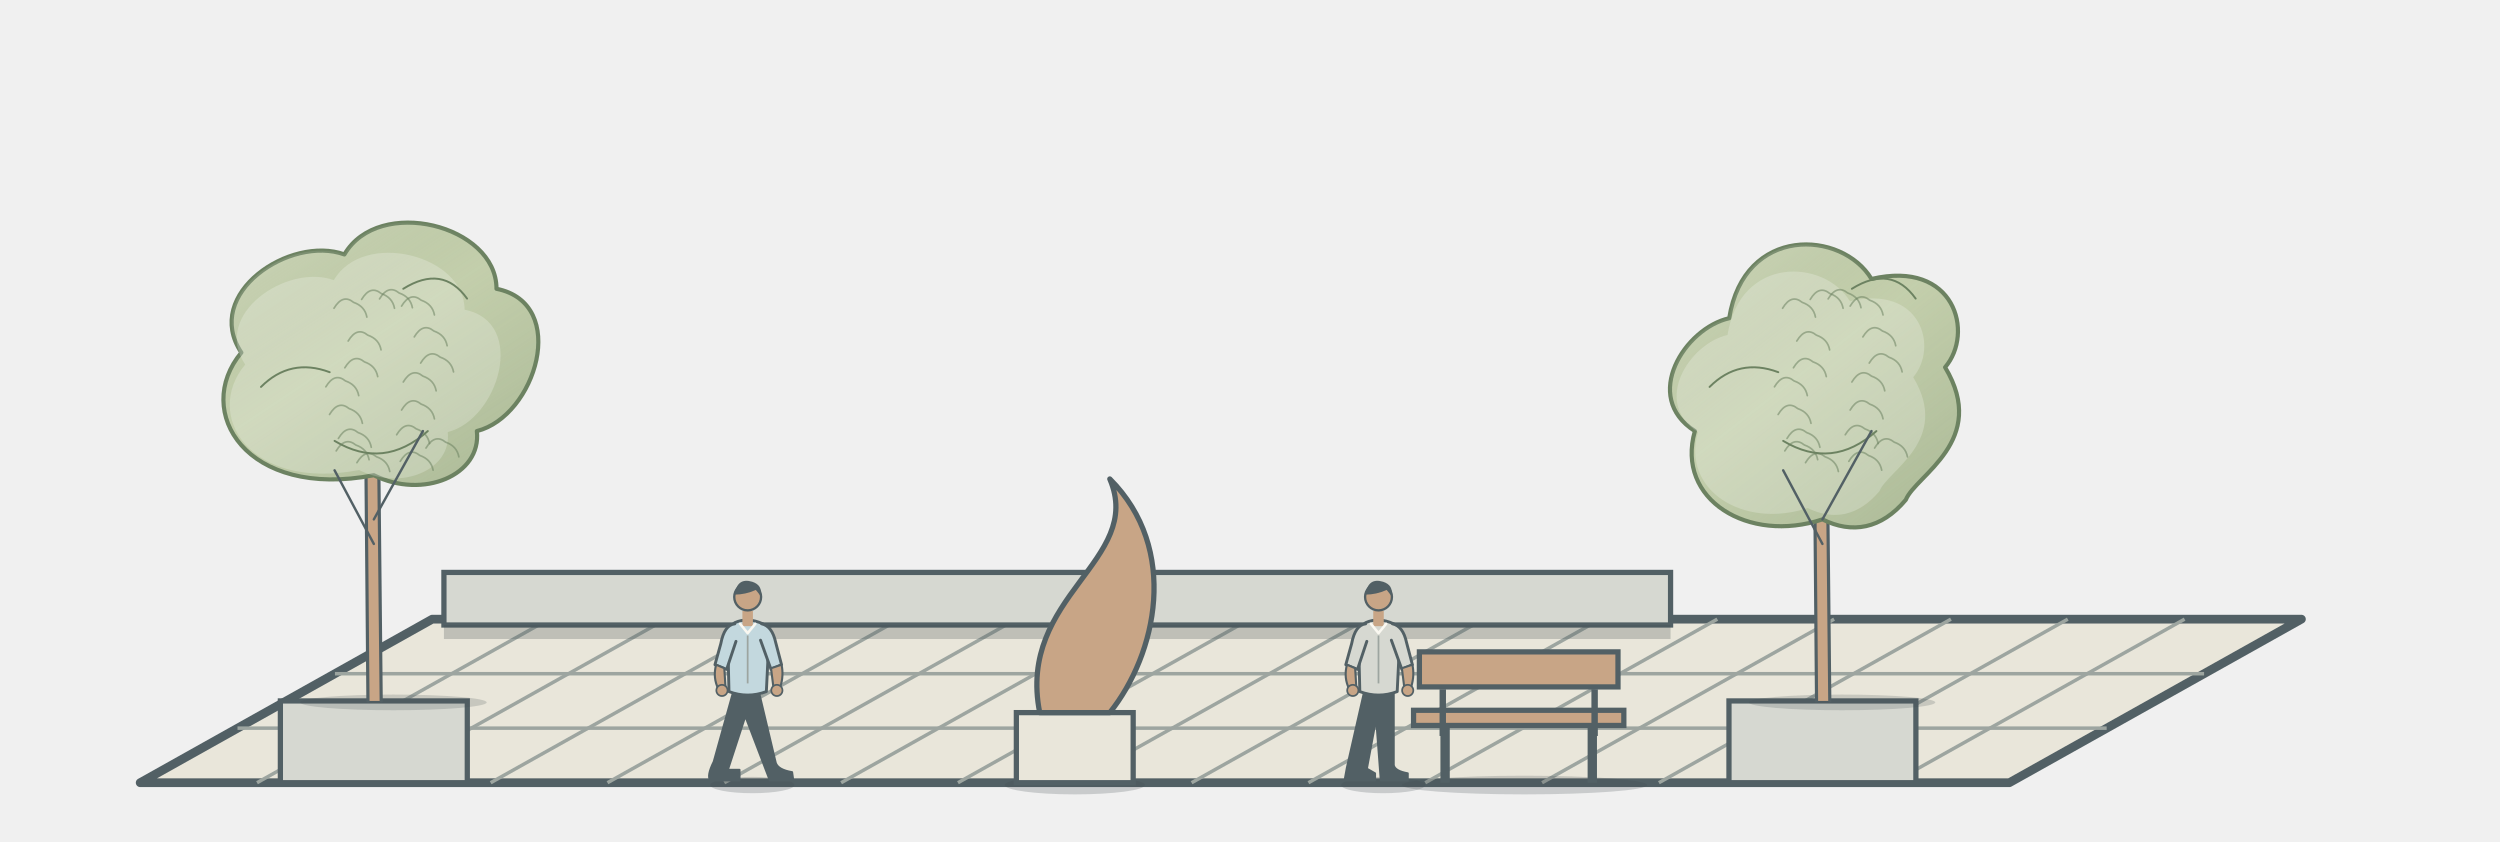
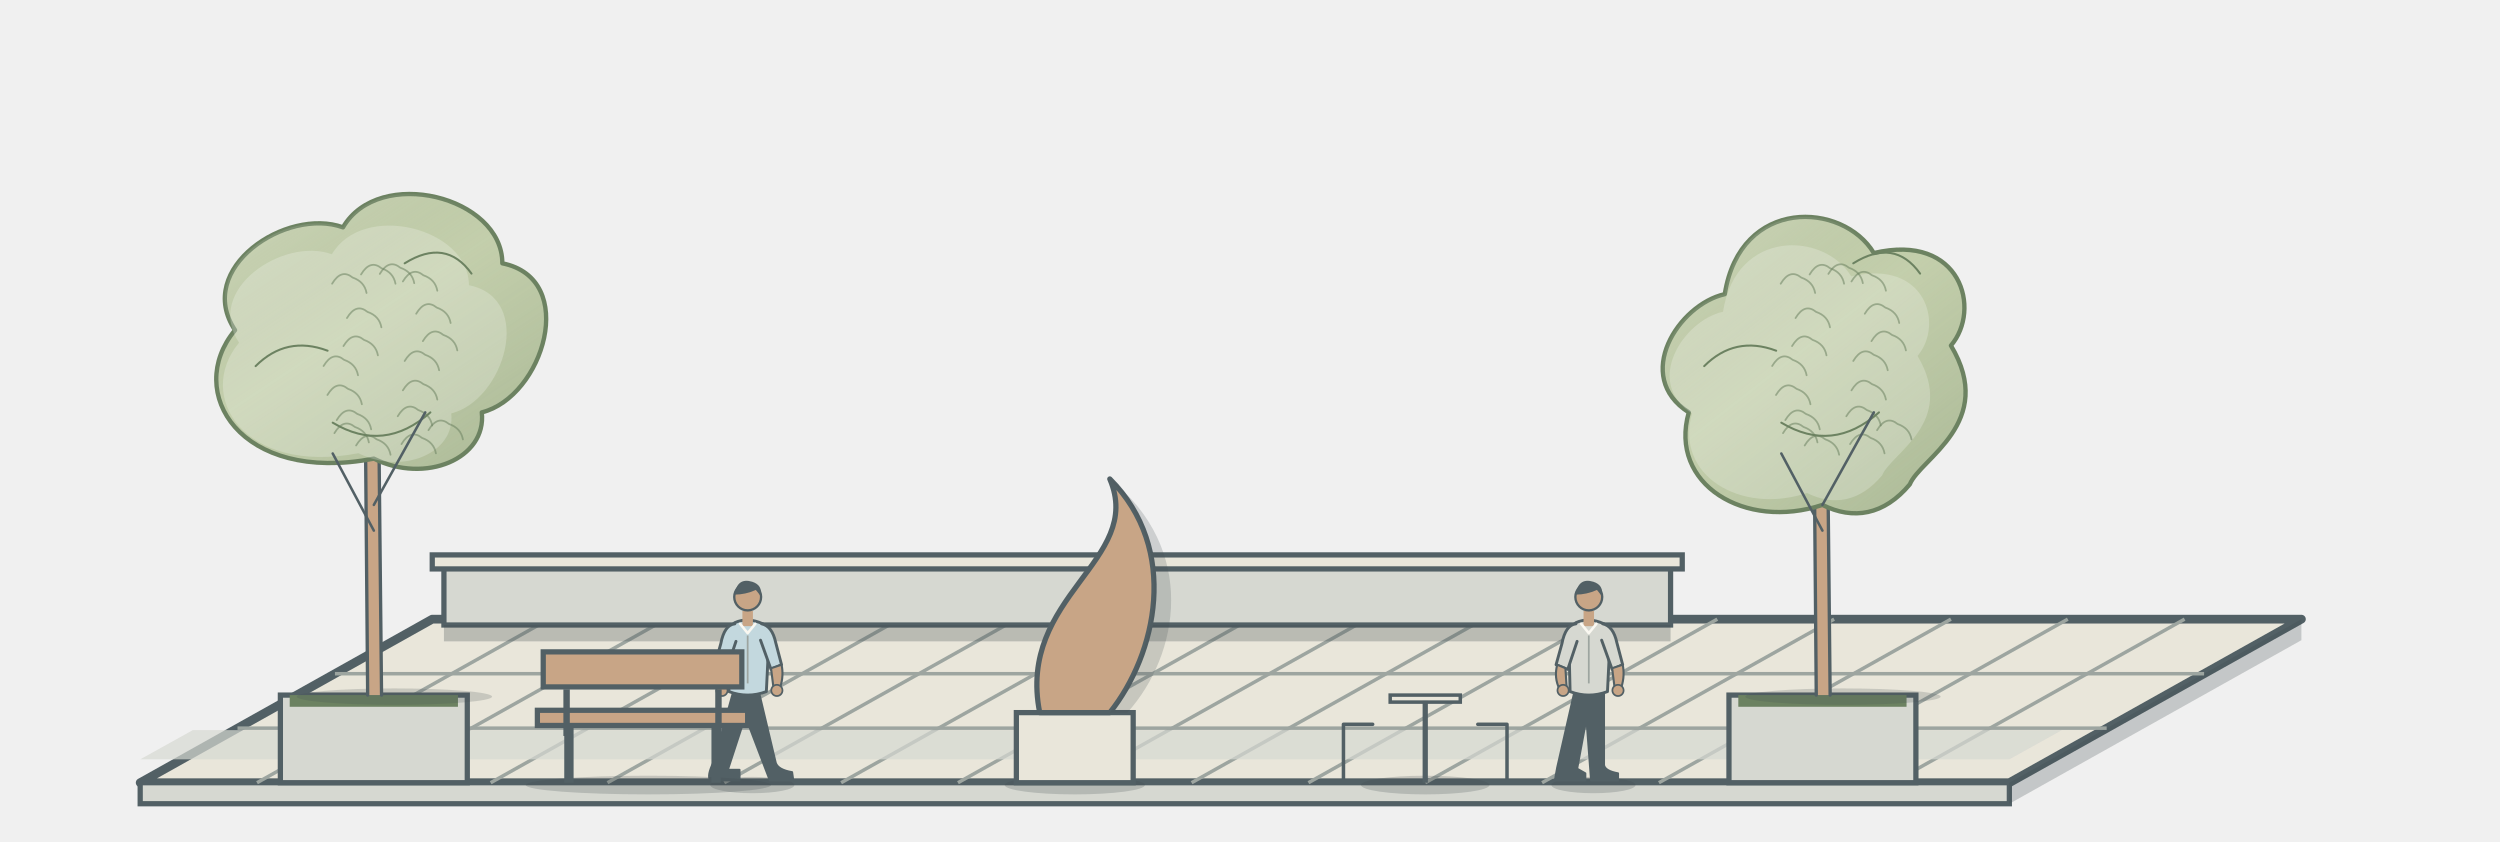
<svg xmlns="http://www.w3.org/2000/svg" viewBox="-1.2 -6.7 21.4 7.2" role="img" aria-label="Plaza / POPS · watercolour · illustrative component" data-piece="23">
  <defs>
    <linearGradient id="piece-23-watercolour-wash" x1="0" y1="0" x2="1" y2=".5">
      <stop stop-color="#fffdf1" stop-opacity=".8" />
      <stop offset=".45" stop-color="#b6c5c5" stop-opacity=".05" />
      <stop offset="1" stop-color="#8b9c90" stop-opacity=".45" />
    </linearGradient>
    <linearGradient id="piece-23-watercolour-leaf-wash" x1="0" y1="0" x2=".8" y2="1">
      <stop stop-color="#faf8f1" stop-opacity=".28" />
      <stop offset=".5" stop-color="#6c8261" stop-opacity=".02" />
      <stop offset="1" stop-color="#6c8261" stop-opacity=".25" />
    </linearGradient>
    <linearGradient id="piece-23-watercolour-lamp-glow" x1="0" y1="0" x2="0" y2="1">
      <stop stop-color="#f4d477" stop-opacity=".06" />
      <stop offset=".4" stop-color="#f1d589" stop-opacity=".17" />
      <stop offset="1" stop-color="#f1d589" stop-opacity="0" />
    </linearGradient>
    <filter id="piece-23-watercolour-soft-glow" x="-50%" y="-15%" width="200%" height="140%">
      <feGaussianBlur stdDeviation=".16" />
    </filter>
    <pattern id="piece-23-watercolour-hatch" width=".55" height=".55" patternUnits="userSpaceOnUse" patternTransform="rotate(35)">
      <path d="M0,0 V.55" stroke="#526065" stroke-width=".035" opacity=".35" />
    </pattern>
    <pattern id="piece-23-watercolour-roof-hatch" width=".34" height=".28" patternUnits="userSpaceOnUse">
      <path d="M.04,.08 l.1,-.025 M.22,.2 l.06,-.04" stroke="#526065" stroke-width=".025" opacity=".45" />
    </pattern>
    <pattern id="piece-23-watercolour-brick" width=".9" height=".4" patternUnits="userSpaceOnUse">
      <path d="M0,.2 H.9 M0,.4 H.9 M.45,0 V.2 M0,.2 V.4" stroke="#526065" stroke-width=".02" opacity=".28" />
    </pattern>
    <pattern id="piece-23-watercolour-panel" width="2.6" height="3" patternUnits="userSpaceOnUse">
      <path d="M0,0 H2.6 M0,0 V3" stroke="#526065" stroke-width=".025" opacity=".16" />
    </pattern>
    <filter id="piece-23-watercolour-grain" x="0" y="0" width="100%" height="100%">
      <feTurbulence type="fractalNoise" baseFrequency=".65" numOctaves="3" stitchTiles="stitch" />
      <feColorMatrix type="saturate" values="0" />
    </filter>
  </defs>
  <g>
    <path d="M0,0 H16 l2.5,-1.4 H2.5 Z" fill="#e9e6da" stroke="#526065" stroke-width="0.075" stroke-linecap="round" stroke-linejoin="round" />
+     <rect x="0" y="0" width="16" height="0.18" fill="#d6d8d1" stroke="#526065" stroke-width="0.045" />
+     <path d="M16,0 l2.5,-1.4 v0.18 l-2.5,1.4Z" fill="#3f4a4e" stroke="none" stroke-width="0" stroke-linecap="round" stroke-linejoin="round" opacity=".25" />
    <line x1="1" y1="0" x2="3.5" y2="-1.4" stroke="#9da5a0" stroke-width="0.03" />
    <line x1="2" y1="0" x2="4.5" y2="-1.4" stroke="#9da5a0" stroke-width="0.03" />
    <line x1="3" y1="0" x2="5.5" y2="-1.4" stroke="#9da5a0" stroke-width="0.03" />
    <line x1="4" y1="0" x2="6.5" y2="-1.4" stroke="#9da5a0" stroke-width="0.03" />
    <line x1="5" y1="0" x2="7.5" y2="-1.4" stroke="#9da5a0" stroke-width="0.03" />
    <line x1="6" y1="0" x2="8.5" y2="-1.4" stroke="#9da5a0" stroke-width="0.03" />
    <line x1="7" y1="0" x2="9.5" y2="-1.4" stroke="#9da5a0" stroke-width="0.03" />
    <line x1="8" y1="0" x2="10.5" y2="-1.4" stroke="#9da5a0" stroke-width="0.03" />
    <line x1="9" y1="0" x2="11.5" y2="-1.4" stroke="#9da5a0" stroke-width="0.03" />
    <line x1="10" y1="0" x2="12.5" y2="-1.4" stroke="#9da5a0" stroke-width="0.03" />
    <line x1="11" y1="0" x2="13.5" y2="-1.4" stroke="#9da5a0" stroke-width="0.03" />
    <line x1="12" y1="0" x2="14.5" y2="-1.4" stroke="#9da5a0" stroke-width="0.03" />
    <line x1="13" y1="0" x2="15.5" y2="-1.4" stroke="#9da5a0" stroke-width="0.03" />
    <line x1="14" y1="0" x2="16.5" y2="-1.4" stroke="#9da5a0" stroke-width="0.03" />
    <line x1="15" y1="0" x2="17.5" y2="-1.4" stroke="#9da5a0" stroke-width="0.03" />
    <line x1="0.833" y1="-0.467" x2="16.833" y2="-0.467" stroke="#9da5a0" stroke-width="0.03" />
    <line x1="1.667" y1="-0.933" x2="17.667" y2="-0.933" stroke="#9da5a0" stroke-width="0.03" />
-     <rect x="2.6" y="-1.8" width="10.5" height="0.45" fill="#d6d8d1" stroke="#526065" stroke-width="0.045" />
-     <rect x="2.6" y="-1.35" width="10.5" height="0.12" fill="#3f4a4e" stroke="none" stroke-width="0" opacity="0.25" />
-     <rect x="1.2" y="-0.7" width="1.6" height="0.7" fill="#d6d8d1" stroke="#526065" stroke-width="0.045" />
-     <g data-feature="tree-0" transform="translate(2 -0.7) scale(0.42)">
+     <path d="M0,-0.2 H16 l.45,-.25 H.45Z" fill="#d6d8d1" stroke="none" stroke-width="0" stroke-linecap="round" stroke-linejoin="round" opacity=".7" />
+     <rect x="2.6" y="-1.85" width="10.5" height="0.5" fill="#d6d8d1" stroke="#526065" stroke-width="0.045" />
+     <rect x="2.5" y="-1.95" width="10.7" height="0.12" fill="#e9e6da" stroke="#526065" stroke-width="0.045" />
+     <rect x="2.6" y="-1.35" width="10.5" height="0.14" fill="#3f4a4e" stroke="none" stroke-width="0" opacity="0.28" />
+     <rect x="1.2" y="-0.75" width="1.6" height="0.75" fill="#d6d8d1" stroke="#526065" stroke-width="0.045" />
+     <rect x="1.28" y="-0.75" width="1.44" height="0.1" fill="#6c8261" stroke="none" stroke-width="0" />
+     <g data-feature="tree-0" transform="translate(2 -0.75) scale(0.44)">
      <ellipse cx=".4" cy=".03" rx="1.9" ry=".16" fill="#3f4a4e" opacity=".2" />
      <path d="M-.12,0 L-.16,-4.7 L.1,-4.9 L.15,0" fill="#c8a586" stroke="#526065" stroke-width="0.065" stroke-linecap="round" stroke-linejoin="round" />
      <path d="M0,-4.6 C-2.6,-4.1 -3.7,-5.9 -2.7,-7.1 C-3.5,-8.3 -1.7,-9.5 -.6,-9.1 C.1,-10.3 2.5,-9.7 2.5,-8.4 C4,-8.1 3.3,-5.8 2.1,-5.5 C2.2,-4.6 1,-4.1 0,-4.6 Z" fill="#c5d0ad" stroke="#6c8261" stroke-width="0.085" stroke-linecap="round" stroke-linejoin="round" />
      <path d="M0,-4.6 C-2.6,-4.1 -3.7,-5.9 -2.7,-7.1 C-3.5,-8.3 -1.7,-9.5 -.6,-9.1 C.1,-10.3 2.5,-9.7 2.5,-8.4 C4,-8.1 3.3,-5.8 2.1,-5.5 C2.2,-4.6 1,-4.1 0,-4.6 Z" fill="url(#piece-23-watercolour-leaf-wash)" stroke="none" stroke-width="0" stroke-linecap="round" stroke-linejoin="round" />
      <path d="M0,-4.6 C-2.6,-4.1 -3.7,-5.9 -2.7,-7.1 C-3.5,-8.3 -1.7,-9.5 -.6,-9.1 C.1,-10.3 2.5,-9.7 2.5,-8.4 C4,-8.1 3.3,-5.8 2.1,-5.5 C2.2,-4.6 1,-4.1 0,-4.6 Z" fill="#ffffff" stroke="none" stroke-width="0" stroke-linecap="round" stroke-linejoin="round" opacity=".22" transform="translate(-.3 -.75) scale(.86)" />
      <path d="M0.6,-6.5 q.18,-.3 .4,-.12 q.23,.08 .27,.3" fill="none" stroke="#6c8261" stroke-width="0.035" stroke-linecap="round" stroke-linejoin="round" opacity=".55" />
      <path d="M-0.722,-5.35 q.18,-.3 .4,-.12 q.23,.08 .27,.3" fill="none" stroke="#6c8261" stroke-width="0.035" stroke-linecap="round" stroke-linejoin="round" opacity=".55" />
      <path d="M0.116,-8.194 q.18,-.3 .4,-.12 q.23,.08 .27,.3" fill="none" stroke="#6c8261" stroke-width="0.035" stroke-linecap="round" stroke-linejoin="round" opacity=".55" />
      <path d="M1.063,-5.154 q.18,-.3 .4,-.12 q.23,.08 .27,.3" fill="none" stroke="#6c8261" stroke-width="0.035" stroke-linecap="round" stroke-linejoin="round" opacity=".55" />
      <path d="M-0.591,-6.79 q.18,-.3 .4,-.12 q.23,.08 .27,.3" fill="none" stroke="#6c8261" stroke-width="0.035" stroke-linecap="round" stroke-linejoin="round" opacity=".55" />
      <path d="M0.824,-7.419 q.18,-.3 .4,-.12 q.23,.08 .27,.3" fill="none" stroke="#6c8261" stroke-width="0.035" stroke-linecap="round" stroke-linejoin="round" opacity=".55" />
      <path d="M-0.345,-4.856 q.18,-.3 .4,-.12 q.23,.08 .27,.3" fill="none" stroke="#6c8261" stroke-width="0.035" stroke-linecap="round" stroke-linejoin="round" opacity=".55" />
      <path d="M-0.812,-8.003 q.18,-.3 .4,-.12 q.23,.08 .27,.3" fill="none" stroke="#6c8261" stroke-width="0.035" stroke-linecap="round" stroke-linejoin="round" opacity=".55" />
      <path d="M0.565,-5.929 q.18,-.3 .4,-.12 q.23,.08 .27,.3" fill="none" stroke="#6c8261" stroke-width="0.035" stroke-linecap="round" stroke-linejoin="round" opacity=".55" />
      <path d="M-0.903,-5.838 q.18,-.3 .4,-.12 q.23,.08 .27,.3" fill="none" stroke="#6c8261" stroke-width="0.035" stroke-linecap="round" stroke-linejoin="round" opacity=".55" />
      <path d="M0.565,-8.047 q.18,-.3 .4,-.12 q.23,.08 .27,.3" fill="none" stroke="#6c8261" stroke-width="0.035" stroke-linecap="round" stroke-linejoin="round" opacity=".55" />
      <path d="M0.538,-4.883 q.18,-.3 .4,-.12 q.23,.08 .27,.3" fill="none" stroke="#6c8261" stroke-width="0.035" stroke-linecap="round" stroke-linejoin="round" opacity=".55" />
      <path d="M-0.523,-7.335 q.18,-.3 .4,-.12 q.23,.08 .27,.3" fill="none" stroke="#6c8261" stroke-width="0.035" stroke-linecap="round" stroke-linejoin="round" opacity=".55" />
      <path d="M0.954,-6.886 q.18,-.3 .4,-.12 q.23,.08 .27,.3" fill="none" stroke="#6c8261" stroke-width="0.035" stroke-linecap="round" stroke-linejoin="round" opacity=".55" />
      <path d="M-0.767,-5.096 q.18,-.3 .4,-.12 q.23,.08 .27,.3" fill="none" stroke="#6c8261" stroke-width="0.035" stroke-linecap="round" stroke-linejoin="round" opacity=".55" />
      <path d="M-0.249,-8.183 q.18,-.3 .4,-.12 q.23,.08 .27,.3" fill="none" stroke="#6c8261" stroke-width="0.035" stroke-linecap="round" stroke-linejoin="round" opacity=".55" />
      <path d="M0.465,-5.425 q.18,-.3 .4,-.12 q.23,.08 .27,.3" fill="none" stroke="#6c8261" stroke-width="0.035" stroke-linecap="round" stroke-linejoin="round" opacity=".55" />
      <path d="M-0.978,-6.402 q.18,-.3 .4,-.12 q.23,.08 .27,.3" fill="none" stroke="#6c8261" stroke-width="0.035" stroke-linecap="round" stroke-linejoin="round" opacity=".55" />
      <path d="M-2.3,-6.4 q.6,-.6 1.4,-.3 M.6,-8.4 q.8,-.5 1.3,.2 M-.8,-5.3 q1,.6 1.9,-.2" fill="none" stroke="#6c8261" stroke-width="0.04" stroke-linecap="round" stroke-linejoin="round" />
      <path d="M0,-3.2 l-.8,-1.5 M0,-3.7 l1,-1.8" fill="none" stroke="#526065" stroke-width="0.05" stroke-linecap="round" stroke-linejoin="round" />
    </g>
-     <rect x="13.6" y="-0.7" width="1.6" height="0.7" fill="#d6d8d1" stroke="#526065" stroke-width="0.045" />
-     <g data-feature="tree-2" transform="translate(14.4 -0.7) scale(0.42)">
+     <rect x="13.6" y="-0.75" width="1.6" height="0.75" fill="#d6d8d1" stroke="#526065" stroke-width="0.045" />
+     <rect x="13.68" y="-0.75" width="1.44" height="0.1" fill="#6c8261" stroke="none" stroke-width="0" />
+     <g data-feature="tree-2" transform="translate(14.4 -0.75) scale(0.44)">
      <ellipse cx=".4" cy=".03" rx="1.9" ry=".16" fill="#3f4a4e" opacity=".2" />
      <path d="M-.12,0 L-.16,-4.7 L.1,-4.9 L.15,0" fill="#c8a586" stroke="#526065" stroke-width="0.065" stroke-linecap="round" stroke-linejoin="round" />
      <path d="M0,-3.7 C-1.5,-3.2 -3,-4.1 -2.6,-5.5 C-3.7,-6.2 -2.8,-7.6 -1.9,-7.8 C-1.6,-9.7 .4,-9.6 1,-8.6 C2.7,-9 3.1,-7.5 2.5,-6.8 C3.4,-5.3 1.9,-4.6 1.7,-4.1 C1.2,-3.5 .6,-3.4 0,-3.7 Z" fill="#c5d0ad" stroke="#6c8261" stroke-width="0.085" stroke-linecap="round" stroke-linejoin="round" />
      <path d="M0,-3.7 C-1.5,-3.2 -3,-4.1 -2.6,-5.5 C-3.7,-6.2 -2.8,-7.6 -1.9,-7.8 C-1.6,-9.7 .4,-9.6 1,-8.6 C2.7,-9 3.1,-7.5 2.5,-6.8 C3.4,-5.3 1.9,-4.6 1.7,-4.1 C1.2,-3.5 .6,-3.4 0,-3.7 Z" fill="url(#piece-23-watercolour-leaf-wash)" stroke="none" stroke-width="0" stroke-linecap="round" stroke-linejoin="round" />
      <path d="M0,-3.7 C-1.5,-3.2 -3,-4.1 -2.6,-5.5 C-3.7,-6.2 -2.8,-7.6 -1.9,-7.8 C-1.6,-9.7 .4,-9.6 1,-8.6 C2.7,-9 3.1,-7.5 2.5,-6.8 C3.4,-5.3 1.9,-4.6 1.7,-4.1 C1.2,-3.5 .6,-3.4 0,-3.7 Z" fill="#ffffff" stroke="none" stroke-width="0" stroke-linecap="round" stroke-linejoin="round" opacity=".22" transform="translate(-.3 -.75) scale(.86)" />
      <path d="M0.6,-6.5 q.18,-.3 .4,-.12 q.23,.08 .27,.3" fill="none" stroke="#6c8261" stroke-width="0.035" stroke-linecap="round" stroke-linejoin="round" opacity=".55" />
      <path d="M-0.722,-5.35 q.18,-.3 .4,-.12 q.23,.08 .27,.3" fill="none" stroke="#6c8261" stroke-width="0.035" stroke-linecap="round" stroke-linejoin="round" opacity=".55" />
      <path d="M0.116,-8.194 q.18,-.3 .4,-.12 q.23,.08 .27,.3" fill="none" stroke="#6c8261" stroke-width="0.035" stroke-linecap="round" stroke-linejoin="round" opacity=".55" />
      <path d="M1.063,-5.154 q.18,-.3 .4,-.12 q.23,.08 .27,.3" fill="none" stroke="#6c8261" stroke-width="0.035" stroke-linecap="round" stroke-linejoin="round" opacity=".55" />
      <path d="M-0.591,-6.79 q.18,-.3 .4,-.12 q.23,.08 .27,.3" fill="none" stroke="#6c8261" stroke-width="0.035" stroke-linecap="round" stroke-linejoin="round" opacity=".55" />
      <path d="M0.824,-7.419 q.18,-.3 .4,-.12 q.23,.08 .27,.3" fill="none" stroke="#6c8261" stroke-width="0.035" stroke-linecap="round" stroke-linejoin="round" opacity=".55" />
      <path d="M-0.345,-4.856 q.18,-.3 .4,-.12 q.23,.08 .27,.3" fill="none" stroke="#6c8261" stroke-width="0.035" stroke-linecap="round" stroke-linejoin="round" opacity=".55" />
      <path d="M-0.812,-8.003 q.18,-.3 .4,-.12 q.23,.08 .27,.3" fill="none" stroke="#6c8261" stroke-width="0.035" stroke-linecap="round" stroke-linejoin="round" opacity=".55" />
      <path d="M0.565,-5.929 q.18,-.3 .4,-.12 q.23,.08 .27,.3" fill="none" stroke="#6c8261" stroke-width="0.035" stroke-linecap="round" stroke-linejoin="round" opacity=".55" />
      <path d="M-0.903,-5.838 q.18,-.3 .4,-.12 q.23,.08 .27,.3" fill="none" stroke="#6c8261" stroke-width="0.035" stroke-linecap="round" stroke-linejoin="round" opacity=".55" />
      <path d="M0.565,-8.047 q.18,-.3 .4,-.12 q.23,.08 .27,.3" fill="none" stroke="#6c8261" stroke-width="0.035" stroke-linecap="round" stroke-linejoin="round" opacity=".55" />
      <path d="M0.538,-4.883 q.18,-.3 .4,-.12 q.23,.08 .27,.3" fill="none" stroke="#6c8261" stroke-width="0.035" stroke-linecap="round" stroke-linejoin="round" opacity=".55" />
      <path d="M-0.523,-7.335 q.18,-.3 .4,-.12 q.23,.08 .27,.3" fill="none" stroke="#6c8261" stroke-width="0.035" stroke-linecap="round" stroke-linejoin="round" opacity=".55" />
      <path d="M0.954,-6.886 q.18,-.3 .4,-.12 q.23,.08 .27,.3" fill="none" stroke="#6c8261" stroke-width="0.035" stroke-linecap="round" stroke-linejoin="round" opacity=".55" />
      <path d="M-0.767,-5.096 q.18,-.3 .4,-.12 q.23,.08 .27,.3" fill="none" stroke="#6c8261" stroke-width="0.035" stroke-linecap="round" stroke-linejoin="round" opacity=".55" />
      <path d="M-0.249,-8.183 q.18,-.3 .4,-.12 q.23,.08 .27,.3" fill="none" stroke="#6c8261" stroke-width="0.035" stroke-linecap="round" stroke-linejoin="round" opacity=".55" />
      <path d="M0.465,-5.425 q.18,-.3 .4,-.12 q.23,.08 .27,.3" fill="none" stroke="#6c8261" stroke-width="0.035" stroke-linecap="round" stroke-linejoin="round" opacity=".55" />
      <path d="M-0.978,-6.402 q.18,-.3 .4,-.12 q.23,.08 .27,.3" fill="none" stroke="#6c8261" stroke-width="0.035" stroke-linecap="round" stroke-linejoin="round" opacity=".55" />
      <path d="M-2.3,-6.4 q.6,-.6 1.4,-.3 M.6,-8.4 q.8,-.5 1.3,.2 M-.8,-5.3 q1,.6 1.9,-.2" fill="none" stroke="#6c8261" stroke-width="0.04" stroke-linecap="round" stroke-linejoin="round" />
      <path d="M0,-3.2 l-.8,-1.5 M0,-3.7 l1,-1.8" fill="none" stroke="#526065" stroke-width="0.05" stroke-linecap="round" stroke-linejoin="round" />
    </g>
    <ellipse cx="8" cy=".02" rx="0.6" ry="0.08" fill="#3f4a4e" opacity=".22" />
    <rect x="7.5" y="-0.6" width="1" height="0.6" fill="#e9e6da" stroke="#526065" stroke-width="0.045" />
    <path d="M7.7,-.6 C7.5,-1.6 8.6,-1.9 8.3,-2.6 C8.9,-2 8.7,-1.1 8.3,-.6Z" fill="#c8a586" stroke="#526065" stroke-width="0.045" stroke-linecap="round" stroke-linejoin="round" />
+     <path d="M8.3,-2.6 C8.9,-2 8.7,-1.1 8.3,-.6 L8.45,-.6 C8.9,-1.1 9.05,-2 8.3,-2.6Z" fill="#3f4a4e" stroke="none" stroke-width="0" stroke-linecap="round" stroke-linejoin="round" opacity=".2" />
+     <ellipse cx="11" cy=".02" rx="0.55" ry="0.08" fill="#3f4a4e" opacity=".22" />
+     <rect x="10.7" y="-0.75" width="0.6" height="0.06" fill="#e9e6da" stroke="#526065" stroke-width="0.03" />
+     <line x1="11" y1="-0.7" x2="11" y2="0" stroke="#526065" stroke-width="0.045" />
+     <path d="M10.3,0 v-.5 h.25 M11.7,0 v-.5 h-.25" fill="none" stroke="#526065" stroke-width="0.03" stroke-linecap="round" stroke-linejoin="round" />
    <g data-feature="figure" transform="translate(5.2 0)">
      <ellipse cx=".04" cy=".02" rx=".36" ry=".07" fill="#3f4a4e" opacity=".22" />
      <path d="M-.12,-.79 Q0,-.82 .1,-.76 L.24,-.17 Q.26,-.11 .38,-.09 L.39,-.02 H.19 L-.02,-.57 L-.17,-.11 H-.07 V-.02 H-.32 Q-.35,-.06 -.29,-.18 Z" fill="#526065" stroke="#526065" stroke-width="0.018" stroke-linecap="round" stroke-linejoin="round" />
      <path d="M-.11,-1.37 Q0,-1.42 .13,-1.36 Q.18,-1.32 .18,-1.19 L.16,-.78 Q0,-.72 -.16,-.78 L-.17,-1.2 Q-.18,-1.32 -.11,-1.37Z" fill="#c3d8de" stroke="#526065" stroke-width="0.025" stroke-linecap="round" stroke-linejoin="round" />
      <path d="M-.11,-1.36 Q-.2,-1.35 -.23,-1.19 L-.28,-1.01 L-.18,-.97 L-.1,-1.21 M.12,-1.36 Q.21,-1.34 .24,-1.2 L.29,-1.01 L.2,-.97 L.11,-1.22" fill="#c3d8de" stroke="#526065" stroke-width="0.025" stroke-linecap="round" stroke-linejoin="round" />
      <path d="M-.27,-1.01 Q-.3,-.9 -.25,-.8 L-.19,-.82 L-.2,-.98 Z M.2,-.98 L.22,-.82 L.28,-.82 Q.31,-.92 .29,-1.01 Z" fill="#c8a586" stroke="#526065" stroke-width="0.018" stroke-linecap="round" stroke-linejoin="round" />
      <circle cx="-0.22" cy="-0.79" r="0.048" fill="#c8a586" stroke="#526065" stroke-width="0.015" />
      <circle cx="0.25" cy="-0.79" r="0.048" fill="#c8a586" stroke="#526065" stroke-width="0.015" />
      <rect x="-0.045" y="-1.47" width="0.09" height="0.13" fill="#c8a586" stroke="none" stroke-width="0.065" />
      <path d="M-.065,-1.36 L0,-1.28 L.065,-1.36" fill="none" stroke="#faf8f1" stroke-width="0.022" stroke-linecap="round" stroke-linejoin="round" />
      <line x1="0" y1="-1.26" x2="0" y2="-0.85" stroke="#9da5a0" stroke-width="0.015" />
      <circle cx="0" cy="-1.59" r="0.115" fill="#c8a586" stroke="#526065" stroke-width="0.02" />
      <path d="M-.112,-1.61 Q-.09,-1.76 .04,-1.72 Q.13,-1.69 .11,-1.6 L.07,-1.65 Q-.02,-1.61 -.112,-1.61Z" fill="#526065" stroke="none" stroke-width="0.075" stroke-linecap="round" stroke-linejoin="round" />
    </g>
-     <g data-feature="figure" transform="translate(10.6 0)">
+     <g data-feature="figure" transform="translate(12.4 0)">
      <ellipse cx=".04" cy=".02" rx=".36" ry=".07" fill="#3f4a4e" opacity=".22" />
      <path d="M-.12,-.79 H.13 L.13,-.15 Q.14,-.1 .25,-.08 V-.02 H.02 L-.02,-.55 L-.1,-.12 L-.03,-.08 V-.02 H-.29 L-.27,-.13 Z" fill="#526065" stroke="#526065" stroke-width="0.018" stroke-linecap="round" stroke-linejoin="round" />
      <path d="M-.11,-1.37 Q0,-1.42 .13,-1.36 Q.18,-1.32 .18,-1.19 L.16,-.78 Q0,-.72 -.16,-.78 L-.17,-1.2 Q-.18,-1.32 -.11,-1.37Z" fill="#d6d8d1" stroke="#526065" stroke-width="0.025" stroke-linecap="round" stroke-linejoin="round" />
      <path d="M-.11,-1.36 Q-.2,-1.35 -.23,-1.19 L-.28,-1.01 L-.18,-.97 L-.1,-1.21 M.12,-1.36 Q.21,-1.34 .24,-1.2 L.29,-1.01 L.2,-.97 L.11,-1.22" fill="#d6d8d1" stroke="#526065" stroke-width="0.025" stroke-linecap="round" stroke-linejoin="round" />
      <path d="M-.27,-1.01 Q-.3,-.9 -.25,-.8 L-.19,-.82 L-.2,-.98 Z M.2,-.98 L.22,-.82 L.28,-.82 Q.31,-.92 .29,-1.01 Z" fill="#c8a586" stroke="#526065" stroke-width="0.018" stroke-linecap="round" stroke-linejoin="round" />
      <circle cx="-0.22" cy="-0.79" r="0.048" fill="#c8a586" stroke="#526065" stroke-width="0.015" />
      <circle cx="0.25" cy="-0.79" r="0.048" fill="#c8a586" stroke="#526065" stroke-width="0.015" />
      <rect x="-0.045" y="-1.47" width="0.09" height="0.13" fill="#c8a586" stroke="none" stroke-width="0.065" />
      <path d="M-.065,-1.36 L0,-1.28 L.065,-1.36" fill="none" stroke="#faf8f1" stroke-width="0.022" stroke-linecap="round" stroke-linejoin="round" />
      <line x1="0" y1="-1.26" x2="0" y2="-0.85" stroke="#9da5a0" stroke-width="0.015" />
      <circle cx="0" cy="-1.59" r="0.115" fill="#c8a586" stroke="#526065" stroke-width="0.02" />
      <path d="M-.112,-1.61 Q-.09,-1.76 .04,-1.72 Q.13,-1.69 .11,-1.6 L.07,-1.65 Q-.02,-1.61 -.112,-1.61Z" fill="#526065" stroke="none" stroke-width="0.075" stroke-linecap="round" stroke-linejoin="round" />
    </g>
-     <g transform="translate(10.9)">
+     <g transform="translate(3.4)">
      <ellipse cx=".95" cy=".02" rx="1.05" ry=".08" fill="#3f4a4e" opacity=".22" />
      <rect x="0" y="-0.62" width="1.8" height="0.13" fill="#c8a586" stroke="#526065" stroke-width="0.045" />
      <rect x="0.05" y="-1.12" width="1.7" height="0.3" fill="#c8a586" stroke="#526065" stroke-width="0.045" />
      <line x1="0.27" y1="-0.5" x2="0.27" y2="0" stroke="#526065" stroke-width="0.08" />
      <line x1="1.53" y1="-0.5" x2="1.53" y2="0" stroke="#526065" stroke-width="0.08" />
      <line x1="0.25" y1="-0.8" x2="0.25" y2="-0.4" stroke="#526065" stroke-width="0.055" />
      <line x1="1.55" y1="-0.8" x2="1.55" y2="-0.4" stroke="#526065" stroke-width="0.055" />
    </g>
  </g>
</svg>
